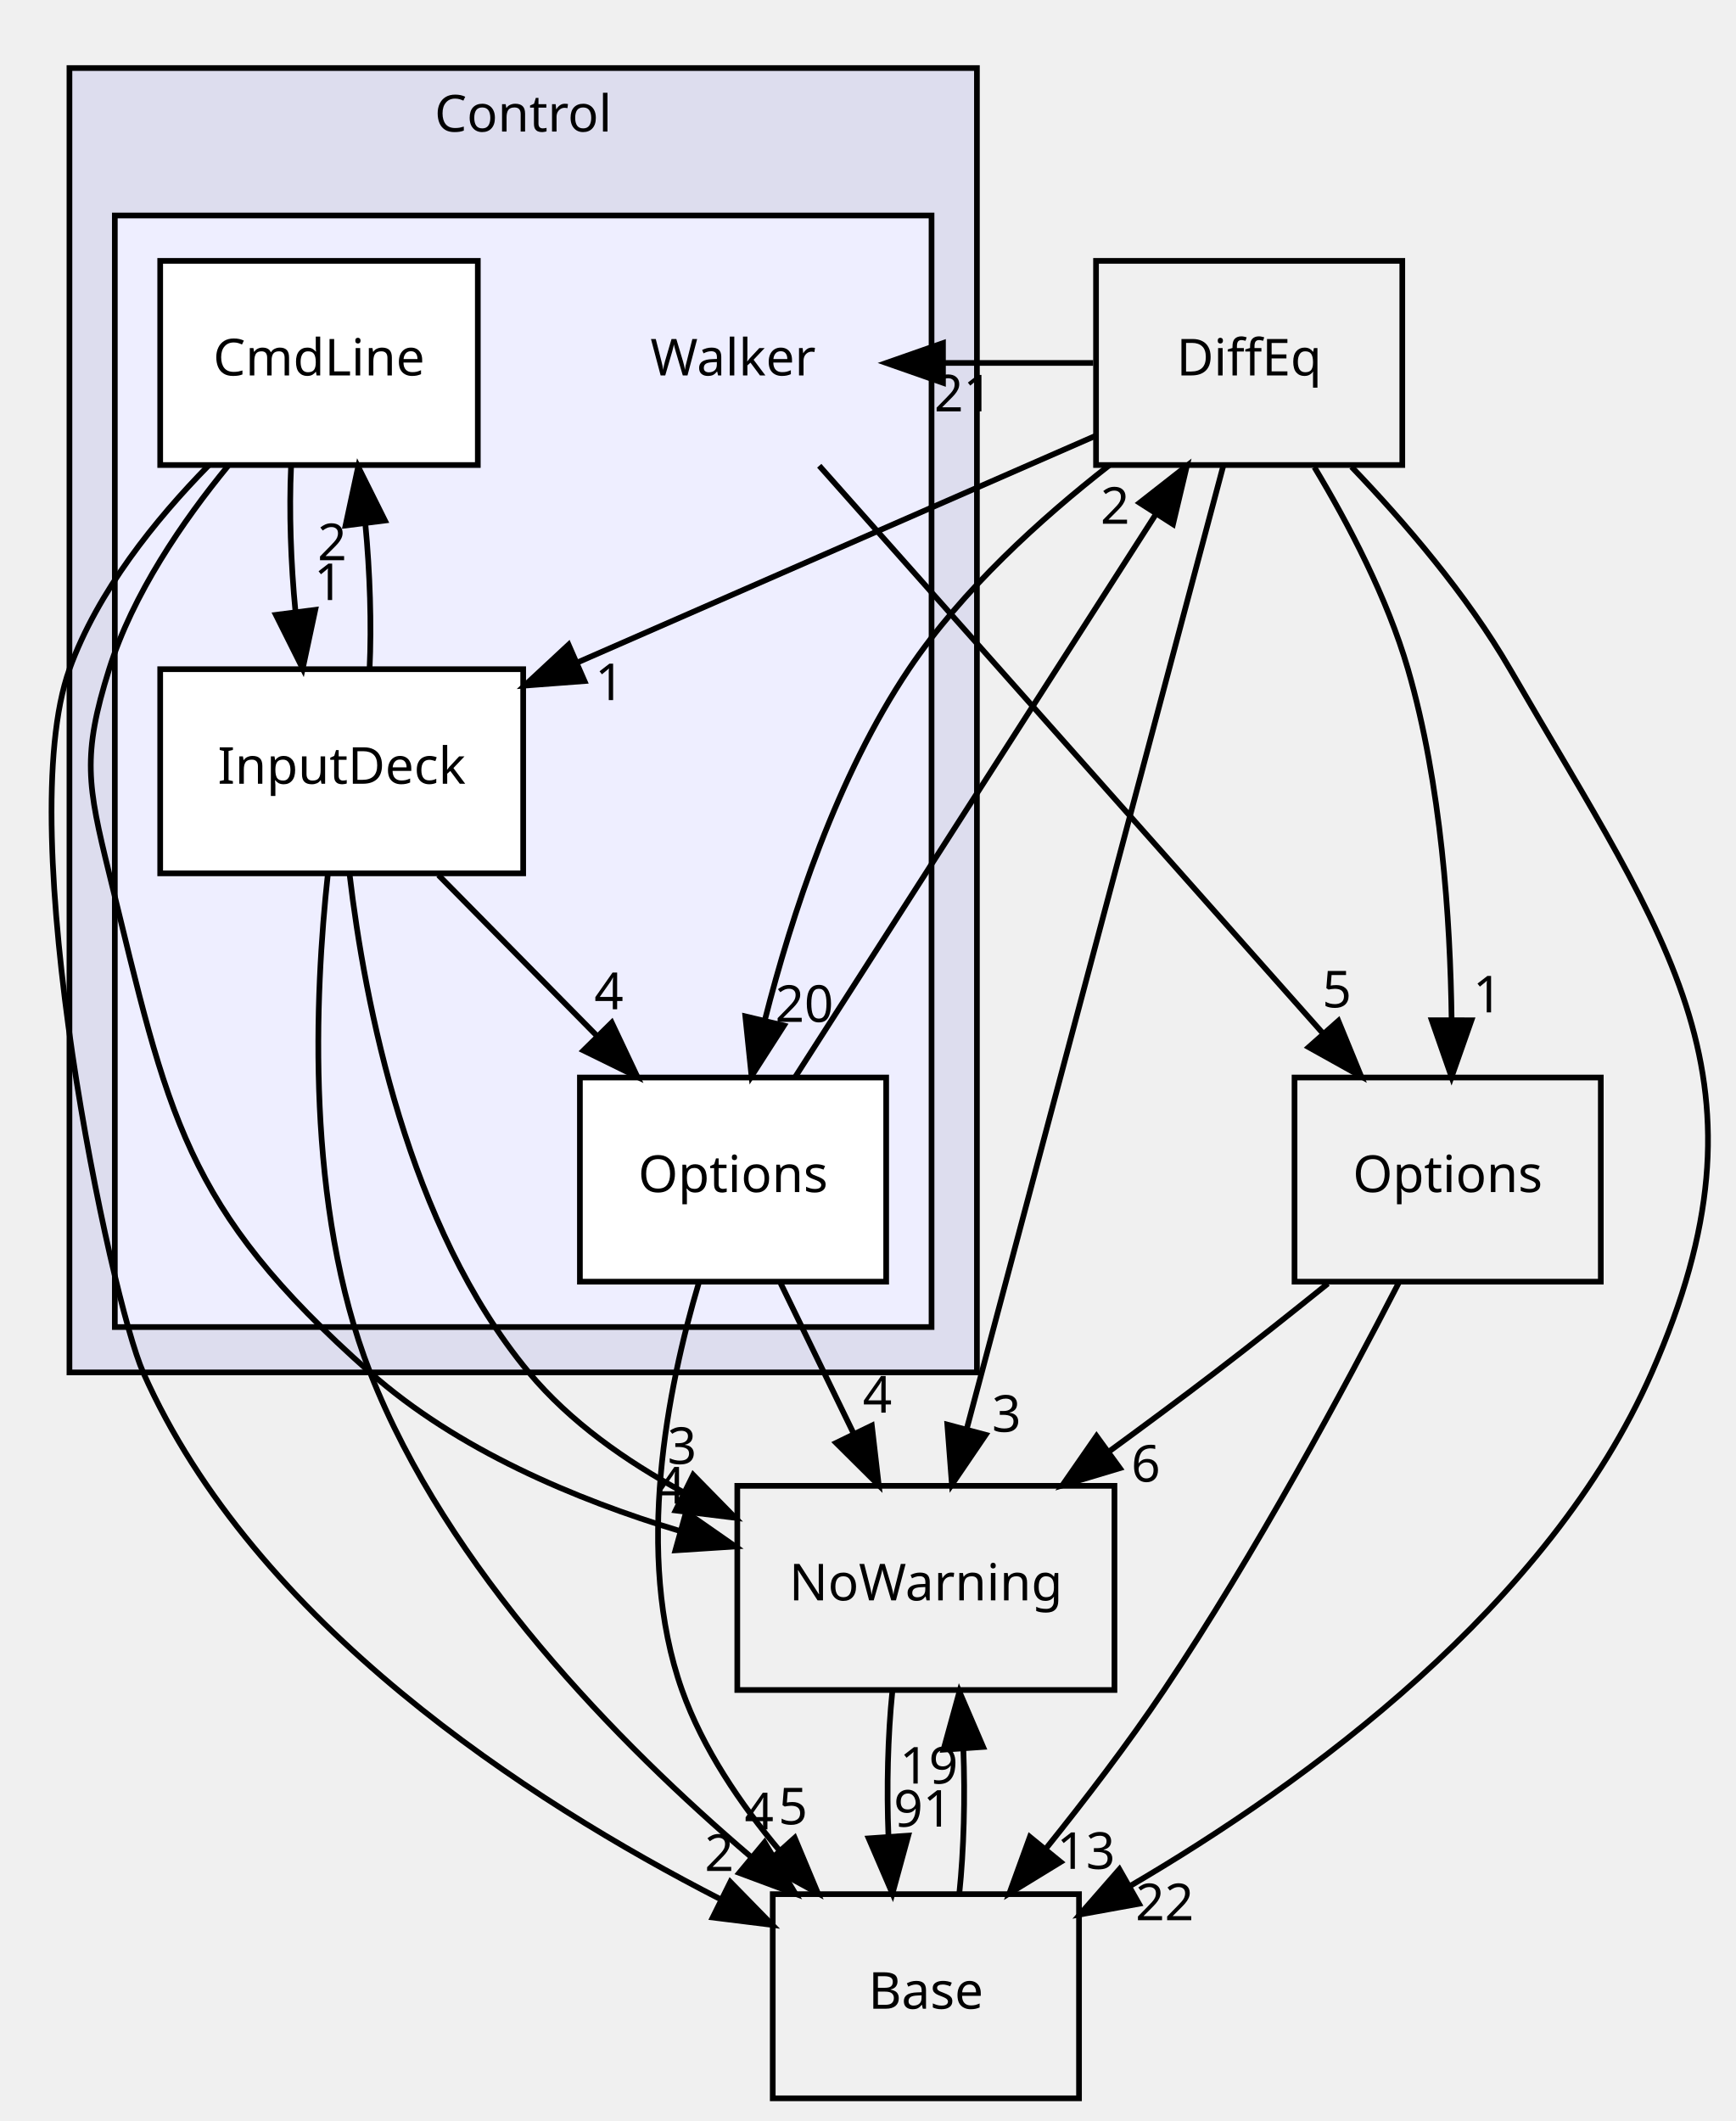
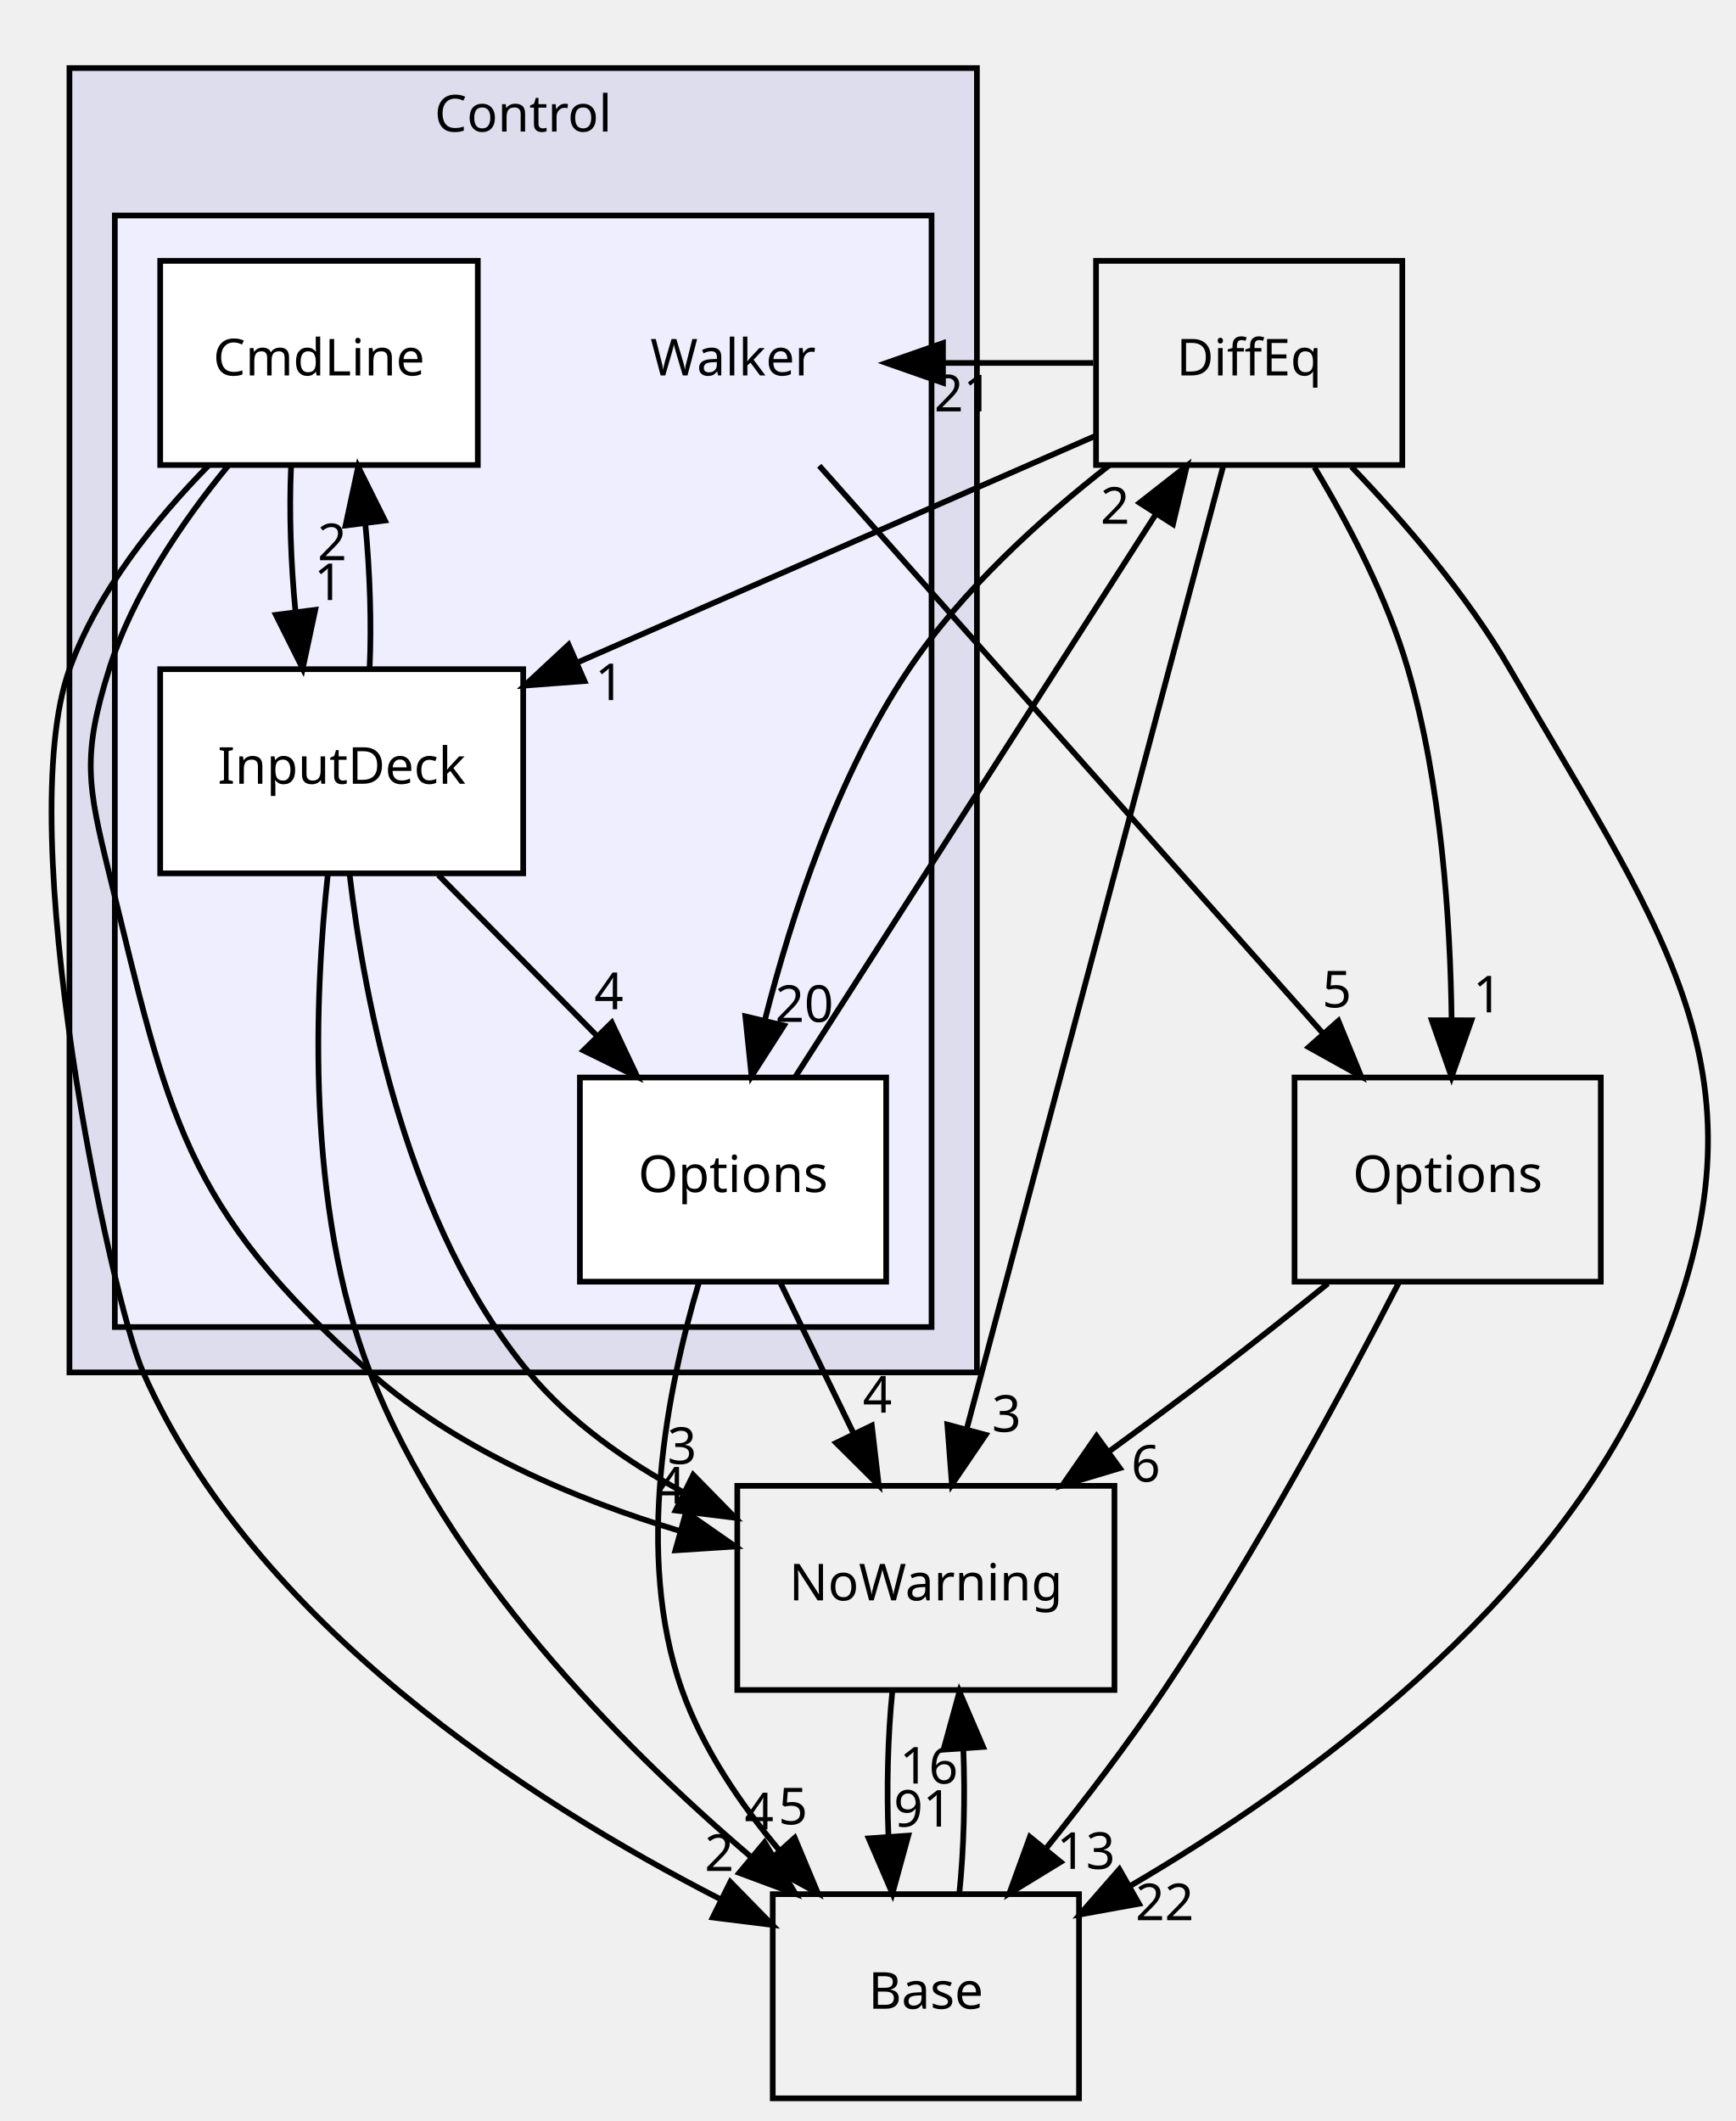
<svg xmlns="http://www.w3.org/2000/svg" xmlns:xlink="http://www.w3.org/1999/xlink" width="306pt" height="374pt" viewBox="0.00 0.00 305.51 374.00">
  <g id="graph0" class="graph" transform="scale(1 1) rotate(0) translate(4 370)">
    <g id="clust1" class="cluster">
      <g id="a_clust1">
        <a xlink:href="dir_3ff0826a6d651abbf0f532354e1ac7dc.html" target="_top" xlink:title="Control">
          <polygon fill="#ddddee" stroke="black" points="8,-128 8,-358 168,-358 168,-128 8,-128" />
          <text text-anchor="middle" x="88" y="-346.8" font-family="sans-serif" font-size="9.00">Control</text>
        </a>
      </g>
    </g>
    <g id="clust2" class="cluster">
      <g id="a_clust2">
        <a xlink:href="dir_0e448188b37b11ddd594aa8fc8850de3.html" target="_top">
          <polygon fill="#eeeeff" stroke="black" points="16,-136 16,-332 160,-332 160,-136 16,-136" />
        </a>
      </g>
    </g>
    <g id="node1" class="node">
      <text text-anchor="middle" x="125" y="-303.8" font-family="sans-serif" font-size="9.00">Walker</text>
    </g>
    <g id="node6" class="node">
      <g id="a_node6">
        <a xlink:href="dir_ec1cf62c000f17e7048c6127480956ca.html" target="_top" xlink:title="Options">
          <polygon fill="none" stroke="black" points="278,-180 224,-180 224,-144 278,-144 278,-180" />
          <text text-anchor="middle" x="251" y="-159.8" font-family="sans-serif" font-size="9.00">Options</text>
        </a>
      </g>
    </g>
    <g id="edge8" class="edge">
      <path fill="none" stroke="black" d="M140.199,-287.871C162.335,-262.924 203.573,-216.45 229.018,-187.773" />
      <polygon fill="black" stroke="black" points="231.728,-189.992 235.748,-180.189 226.492,-185.346 231.728,-189.992" />
      <g id="a_edge8-headlabel">
        <a xlink:href="dir_000010_000025.html" target="_top" xlink:title="5">
          <text text-anchor="middle" x="231.466" y="-192.365" font-family="sans-serif" font-size="9.00">5</text>
        </a>
      </g>
    </g>
    <g id="node2" class="node">
      <g id="a_node2">
        <a xlink:href="dir_f13a08b0c51a73f05d560b643e7c23bf.html" target="_top" xlink:title="CmdLine">
          <polygon fill="white" stroke="black" points="80,-324 24,-324 24,-288 80,-288 80,-324" />
          <text text-anchor="middle" x="52" y="-303.8" font-family="sans-serif" font-size="9.00">CmdLine</text>
        </a>
      </g>
    </g>
    <g id="node3" class="node">
      <g id="a_node3">
        <a xlink:href="dir_f3d53cfd78aa16b6a5194a46fac1c1b1.html" target="_top" xlink:title="InputDeck">
          <polygon fill="white" stroke="black" points="88,-252 24,-252 24,-216 88,-216 88,-252" />
          <text text-anchor="middle" x="56" y="-231.8" font-family="sans-serif" font-size="9.00">InputDeck</text>
        </a>
      </g>
    </g>
    <g id="edge9" class="edge">
      <path fill="none" stroke="black" d="M47.073,-287.697C46.718,-279.983 47.021,-270.712 47.855,-262.112" />
      <polygon fill="black" stroke="black" points="51.339,-262.466 49.128,-252.104 44.395,-261.583 51.339,-262.466" />
      <g id="a_edge9-headlabel">
        <a xlink:href="dir_000016_000019.html" target="_top" xlink:title="1">
          <text text-anchor="middle" x="53.702" y="-264.19" font-family="sans-serif" font-size="9.00">1</text>
        </a>
      </g>
    </g>
    <g id="node7" class="node">
      <g id="a_node7">
        <a xlink:href="dir_7e34f0efff2ff25c5f7cf9ee4af7a0ce.html" target="_top" xlink:title="NoWarning">
          <polygon fill="none" stroke="black" points="192.25,-108 125.75,-108 125.75,-72 192.25,-72 192.25,-108" />
          <text text-anchor="middle" x="159" y="-87.8" font-family="sans-serif" font-size="9.00">NoWarning</text>
        </a>
      </g>
    </g>
    <g id="edge10" class="edge">
      <path fill="none" stroke="black" d="M35.963,-287.846C27.986,-278.124 19.175,-265.274 15,-252 10.199,-236.737 11.184,-231.538 15,-216 25.526,-173.141 27.969,-157.268 61,-128 76.345,-114.403 97.181,-105.606 115.695,-100.018" />
      <polygon fill="black" stroke="black" points="116.716,-103.367 125.407,-97.308 114.834,-96.625 116.716,-103.367" />
      <g id="a_edge10-headlabel">
        <a xlink:href="dir_000016_000003.html" target="_top" xlink:title="4">
          <text text-anchor="middle" x="114.017" y="-104.868" font-family="sans-serif" font-size="9.00">4</text>
        </a>
      </g>
    </g>
    <g id="node8" class="node">
      <g id="a_node8">
        <a xlink:href="dir_4814b1a558d470c33d85e65dbde02eaa.html" target="_top" xlink:title="Base">
          <polygon fill="none" stroke="black" points="186,-36 132,-36 132,-0 186,-0 186,-36" />
          <text text-anchor="middle" x="159" y="-15.8" font-family="sans-serif" font-size="9.00">Base</text>
        </a>
      </g>
    </g>
    <g id="edge11" class="edge">
      <path fill="none" stroke="black" d="M32.526,-287.918C23.179,-278.403 12.954,-265.723 8,-252 -2.267,-223.559 15.301,-140.859 21,-128 40.618,-83.734 88.89,-52.482 122.785,-35.108" />
      <polygon fill="black" stroke="black" points="124.523,-38.153 131.928,-30.576 121.414,-31.881 124.523,-38.153" />
      <g id="a_edge11-headlabel">
        <a xlink:href="dir_000016_000002.html" target="_top" xlink:title="2">
          <text text-anchor="middle" x="122.563" y="-40.093" font-family="sans-serif" font-size="9.00">2</text>
        </a>
      </g>
    </g>
    <g id="node4" class="node">
      <g id="a_node4">
        <a xlink:href="dir_387b761d53ddabfb62ec8e990cbf9dee.html" target="_top" xlink:title="Options">
          <polygon fill="white" stroke="black" points="152,-180 98,-180 98,-144 152,-144 152,-180" />
          <text text-anchor="middle" x="125" y="-159.8" font-family="sans-serif" font-size="9.00">Options</text>
        </a>
      </g>
    </g>
    <g id="edge4" class="edge">
      <path fill="none" stroke="black" d="M73.056,-215.697C81.496,-207.135 91.825,-196.656 101.043,-187.304" />
      <polygon fill="black" stroke="black" points="103.613,-189.683 108.14,-180.104 98.627,-184.769 103.613,-189.683" />
      <g id="a_edge4-headlabel">
        <a xlink:href="dir_000019_000030.html" target="_top" xlink:title="4">
          <text text-anchor="middle" x="103.111" y="-192.036" font-family="sans-serif" font-size="9.00">4</text>
        </a>
      </g>
    </g>
    <g id="edge5" class="edge">
      <path fill="none" stroke="black" d="M60.918,-252.104C61.284,-259.791 60.991,-269.054 60.166,-277.665" />
      <polygon fill="black" stroke="black" points="56.68,-277.338 58.904,-287.697 63.625,-278.212 56.68,-277.338" />
      <g id="a_edge5-headlabel">
        <a xlink:href="dir_000019_000016.html" target="_top" xlink:title="2">
          <text text-anchor="middle" x="54.311" y="-271.217" font-family="sans-serif" font-size="9.00">2</text>
        </a>
      </g>
    </g>
    <g id="edge6" class="edge">
      <path fill="none" stroke="black" d="M57.393,-215.833C60.035,-193.326 67.598,-153.693 89,-128 96.275,-119.267 106.153,-112.315 116.194,-106.905" />
      <polygon fill="black" stroke="black" points="117.974,-109.929 125.391,-102.363 114.875,-103.653 117.974,-109.929" />
      <g id="a_edge6-headlabel">
        <a xlink:href="dir_000019_000003.html" target="_top" xlink:title="3">
          <text text-anchor="middle" x="116.008" y="-111.867" font-family="sans-serif" font-size="9.00">3</text>
        </a>
      </g>
    </g>
    <g id="edge7" class="edge">
      <path fill="none" stroke="black" d="M53.568,-215.946C51.238,-194.582 49.564,-157.232 61,-128 74.601,-93.234 104.797,-62.518 128.101,-42.628" />
      <polygon fill="black" stroke="black" points="130.56,-45.136 136.018,-36.056 126.088,-39.75 130.56,-45.136" />
      <g id="a_edge7-headlabel">
        <a xlink:href="dir_000019_000002.html" target="_top" xlink:title="4">
          <text text-anchor="middle" x="129.607" y="-47.417" font-family="sans-serif" font-size="9.00">4</text>
        </a>
      </g>
    </g>
    <g id="node5" class="node">
      <g id="a_node5">
        <a xlink:href="dir_cb1fa340cd9a8b2fc43d51565d542644.html" target="_top" xlink:title="DiffEq">
          <polygon fill="none" stroke="black" points="243,-324 189,-324 189,-288 243,-288 243,-324" />
          <text text-anchor="middle" x="216" y="-303.8" font-family="sans-serif" font-size="9.00">DiffEq</text>
        </a>
      </g>
    </g>
    <g id="edge1" class="edge">
      <path fill="none" stroke="black" d="M136.016,-180.189C151.82,-204.851 181.049,-250.461 199.457,-279.186" />
      <polygon fill="black" stroke="black" points="196.681,-281.34 205.023,-287.871 202.574,-277.564 196.681,-281.34" />
      <g id="a_edge1-headlabel">
        <a xlink:href="dir_000030_000031.html" target="_top" xlink:title="2">
          <text text-anchor="middle" x="192.351" y="-277.646" font-family="sans-serif" font-size="9.00">2</text>
        </a>
      </g>
    </g>
    <g id="edge2" class="edge">
      <path fill="none" stroke="black" d="M133.404,-143.697C137.275,-135.728 141.952,-126.1 146.243,-117.264" />
      <polygon fill="black" stroke="black" points="149.471,-118.629 150.692,-108.104 143.175,-115.57 149.471,-118.629" />
      <g id="a_edge2-headlabel">
        <a xlink:href="dir_000030_000003.html" target="_top" xlink:title="4">
          <text text-anchor="middle" x="150.455" y="-120.902" font-family="sans-serif" font-size="9.00">4</text>
        </a>
      </g>
    </g>
    <g id="edge3" class="edge">
      <path fill="none" stroke="black" d="M118.95,-143.743C113.501,-125.416 107.539,-95.858 116,-72 119.662,-61.675 126.287,-51.896 133.257,-43.614" />
      <polygon fill="black" stroke="black" points="135.874,-45.938 139.961,-36.163 130.67,-41.256 135.874,-45.938" />
      <g id="a_edge3-headlabel">
        <a xlink:href="dir_000030_000002.html" target="_top" xlink:title="5">
          <text text-anchor="middle" x="135.58" y="-48.309" font-family="sans-serif" font-size="9.00">5</text>
        </a>
      </g>
    </g>
    <g id="edge12" class="edge">
      <path fill="none" stroke="black" d="M191.362,-287.977C179.29,-278.567 165.374,-265.963 156,-252 143.362,-233.175 135.323,-208.652 130.607,-190.116" />
      <polygon fill="black" stroke="black" points="133.979,-189.166 128.262,-180.246 127.168,-190.784 133.979,-189.166" />
      <g id="a_edge12-headlabel">
        <a xlink:href="dir_000031_000030.html" target="_top" xlink:title="20">
          <text text-anchor="middle" x="137.572" y="-189.807" font-family="sans-serif" font-size="9.00">20</text>
        </a>
      </g>
    </g>
    <g id="edge13" class="edge">
      <path fill="none" stroke="black" d="M188.858,-293.125C163.866,-282.191 126.417,-265.807 97.641,-253.218" />
      <polygon fill="black" stroke="black" points="98.811,-249.909 88.246,-249.108 96.005,-256.322 98.811,-249.909" />
      <g id="a_edge13-headlabel">
        <a xlink:href="dir_000031_000019.html" target="_top" xlink:title="1">
          <text text-anchor="middle" x="103.242" y="-246.549" font-family="sans-serif" font-size="9.00">1</text>
        </a>
      </g>
    </g>
    <g id="edge14" class="edge">
      <path fill="none" stroke="black" d="M188.507,-306C179.764,-306 171.021,-306 162.279,-306" />
      <polygon fill="black" stroke="black" points="162.016,-302.5 152.016,-306 162.016,-309.5 162.016,-302.5" />
      <g id="a_edge14-headlabel">
        <a xlink:href="dir_000031_000010.html" target="_top" xlink:title="21">
          <text text-anchor="middle" x="165.61" y="-297.461" font-family="sans-serif" font-size="9.00">21</text>
        </a>
      </g>
    </g>
    <g id="edge15" class="edge">
      <path fill="none" stroke="black" d="M227.503,-287.621C233.508,-277.629 240.348,-264.593 244,-252 249.855,-231.812 251.471,-208.035 251.696,-190.139" />
      <polygon fill="black" stroke="black" points="255.196,-190.093 251.686,-180.096 248.196,-190.1 255.196,-190.093" />
      <g id="a_edge15-headlabel">
        <a xlink:href="dir_000031_000025.html" target="_top" xlink:title="1">
          <text text-anchor="middle" x="258.039" y="-191.485" font-family="sans-serif" font-size="9.00">1</text>
        </a>
      </g>
    </g>
    <g id="edge16" class="edge">
      <path fill="none" stroke="black" d="M211.432,-287.849C201.551,-250.753 178.127,-162.81 166.219,-118.103" />
      <polygon fill="black" stroke="black" points="169.546,-116.995 163.59,-108.232 162.782,-118.796 169.546,-116.995" />
      <g id="a_edge16-headlabel">
        <a xlink:href="dir_000031_000003.html" target="_top" xlink:title="3">
          <text text-anchor="middle" x="173.215" y="-117.537" font-family="sans-serif" font-size="9.00">3</text>
        </a>
      </g>
    </g>
    <g id="edge17" class="edge">
      <path fill="none" stroke="black" d="M234.043,-287.688C243.405,-277.92 254.434,-265.077 262,-252 290.154,-203.337 309.619,-179.469 287,-128 268.884,-86.776 226.118,-55.654 194.991,-37.428" />
      <polygon fill="black" stroke="black" points="196.573,-34.302 186.148,-32.411 193.118,-40.39 196.573,-34.302" />
      <g id="a_edge17-headlabel">
        <a xlink:href="dir_000031_000002.html" target="_top" xlink:title="22">
          <text text-anchor="middle" x="201.1" y="-31.406" font-family="sans-serif" font-size="9.00">22</text>
        </a>
      </g>
    </g>
    <g id="edge18" class="edge">
      <path fill="none" stroke="black" d="M229.881,-143.668C223.54,-138.556 216.533,-132.994 210,-128 204.025,-123.433 197.581,-118.65 191.351,-114.097" />
      <polygon fill="black" stroke="black" points="193.201,-111.115 183.052,-108.073 189.089,-116.78 193.201,-111.115" />
      <g id="a_edge18-headlabel">
        <a xlink:href="dir_000025_000003.html" target="_top" xlink:title="6">
          <text text-anchor="middle" x="197.778" y="-108.729" font-family="sans-serif" font-size="9.00">6</text>
        </a>
      </g>
    </g>
    <g id="edge19" class="edge">
      <path fill="none" stroke="black" d="M242.371,-143.795C232.965,-125.511 217.096,-95.988 201,-72 194.655,-62.544 187.088,-52.644 180.137,-43.995" />
      <polygon fill="black" stroke="black" points="182.757,-41.671 173.72,-36.141 177.336,-46.099 182.757,-41.671" />
      <g id="a_edge19-headlabel">
        <a xlink:href="dir_000025_000002.html" target="_top" xlink:title="13">
          <text text-anchor="middle" x="187.23" y="-40.458" font-family="sans-serif" font-size="9.00">13</text>
        </a>
      </g>
    </g>
    <g id="edge20" class="edge">
      <path fill="none" stroke="black" d="M153.084,-71.697C152.289,-63.983 152.062,-54.712 152.405,-46.112" />
      <polygon fill="black" stroke="black" points="155.898,-46.324 153.105,-36.104 148.915,-45.836 155.898,-46.324" />
      <g id="a_edge20-headlabel">
        <a xlink:href="dir_000003_000002.html" target="_top" xlink:title="91">
          <text text-anchor="middle" x="158.48" y="-47.908" font-family="sans-serif" font-size="9.00">91</text>
        </a>
      </g>
    </g>
    <g id="edge21" class="edge">
      <path fill="none" stroke="black" d="M164.895,-36.104C165.701,-43.791 165.937,-53.054 165.604,-61.665" />
      <polygon fill="black" stroke="black" points="162.109,-61.48 164.916,-71.697 169.092,-61.96 162.109,-61.48" />
      <g id="a_edge21-headlabel">
-         <a xlink:href="dir_000002_000003.html" target="_top" xlink:title="19">
-           <text text-anchor="middle" x="159.522" y="-55.5" font-family="sans-serif" font-size="9.00">19</text>
+         <a xlink:href="dir_000002_000003.html" target="_top" xlink:title="16">
+           <text text-anchor="middle" x="159.522" y="-55.5" font-family="sans-serif" font-size="9.00">16</text>
        </a>
      </g>
    </g>
  </g>
</svg>
